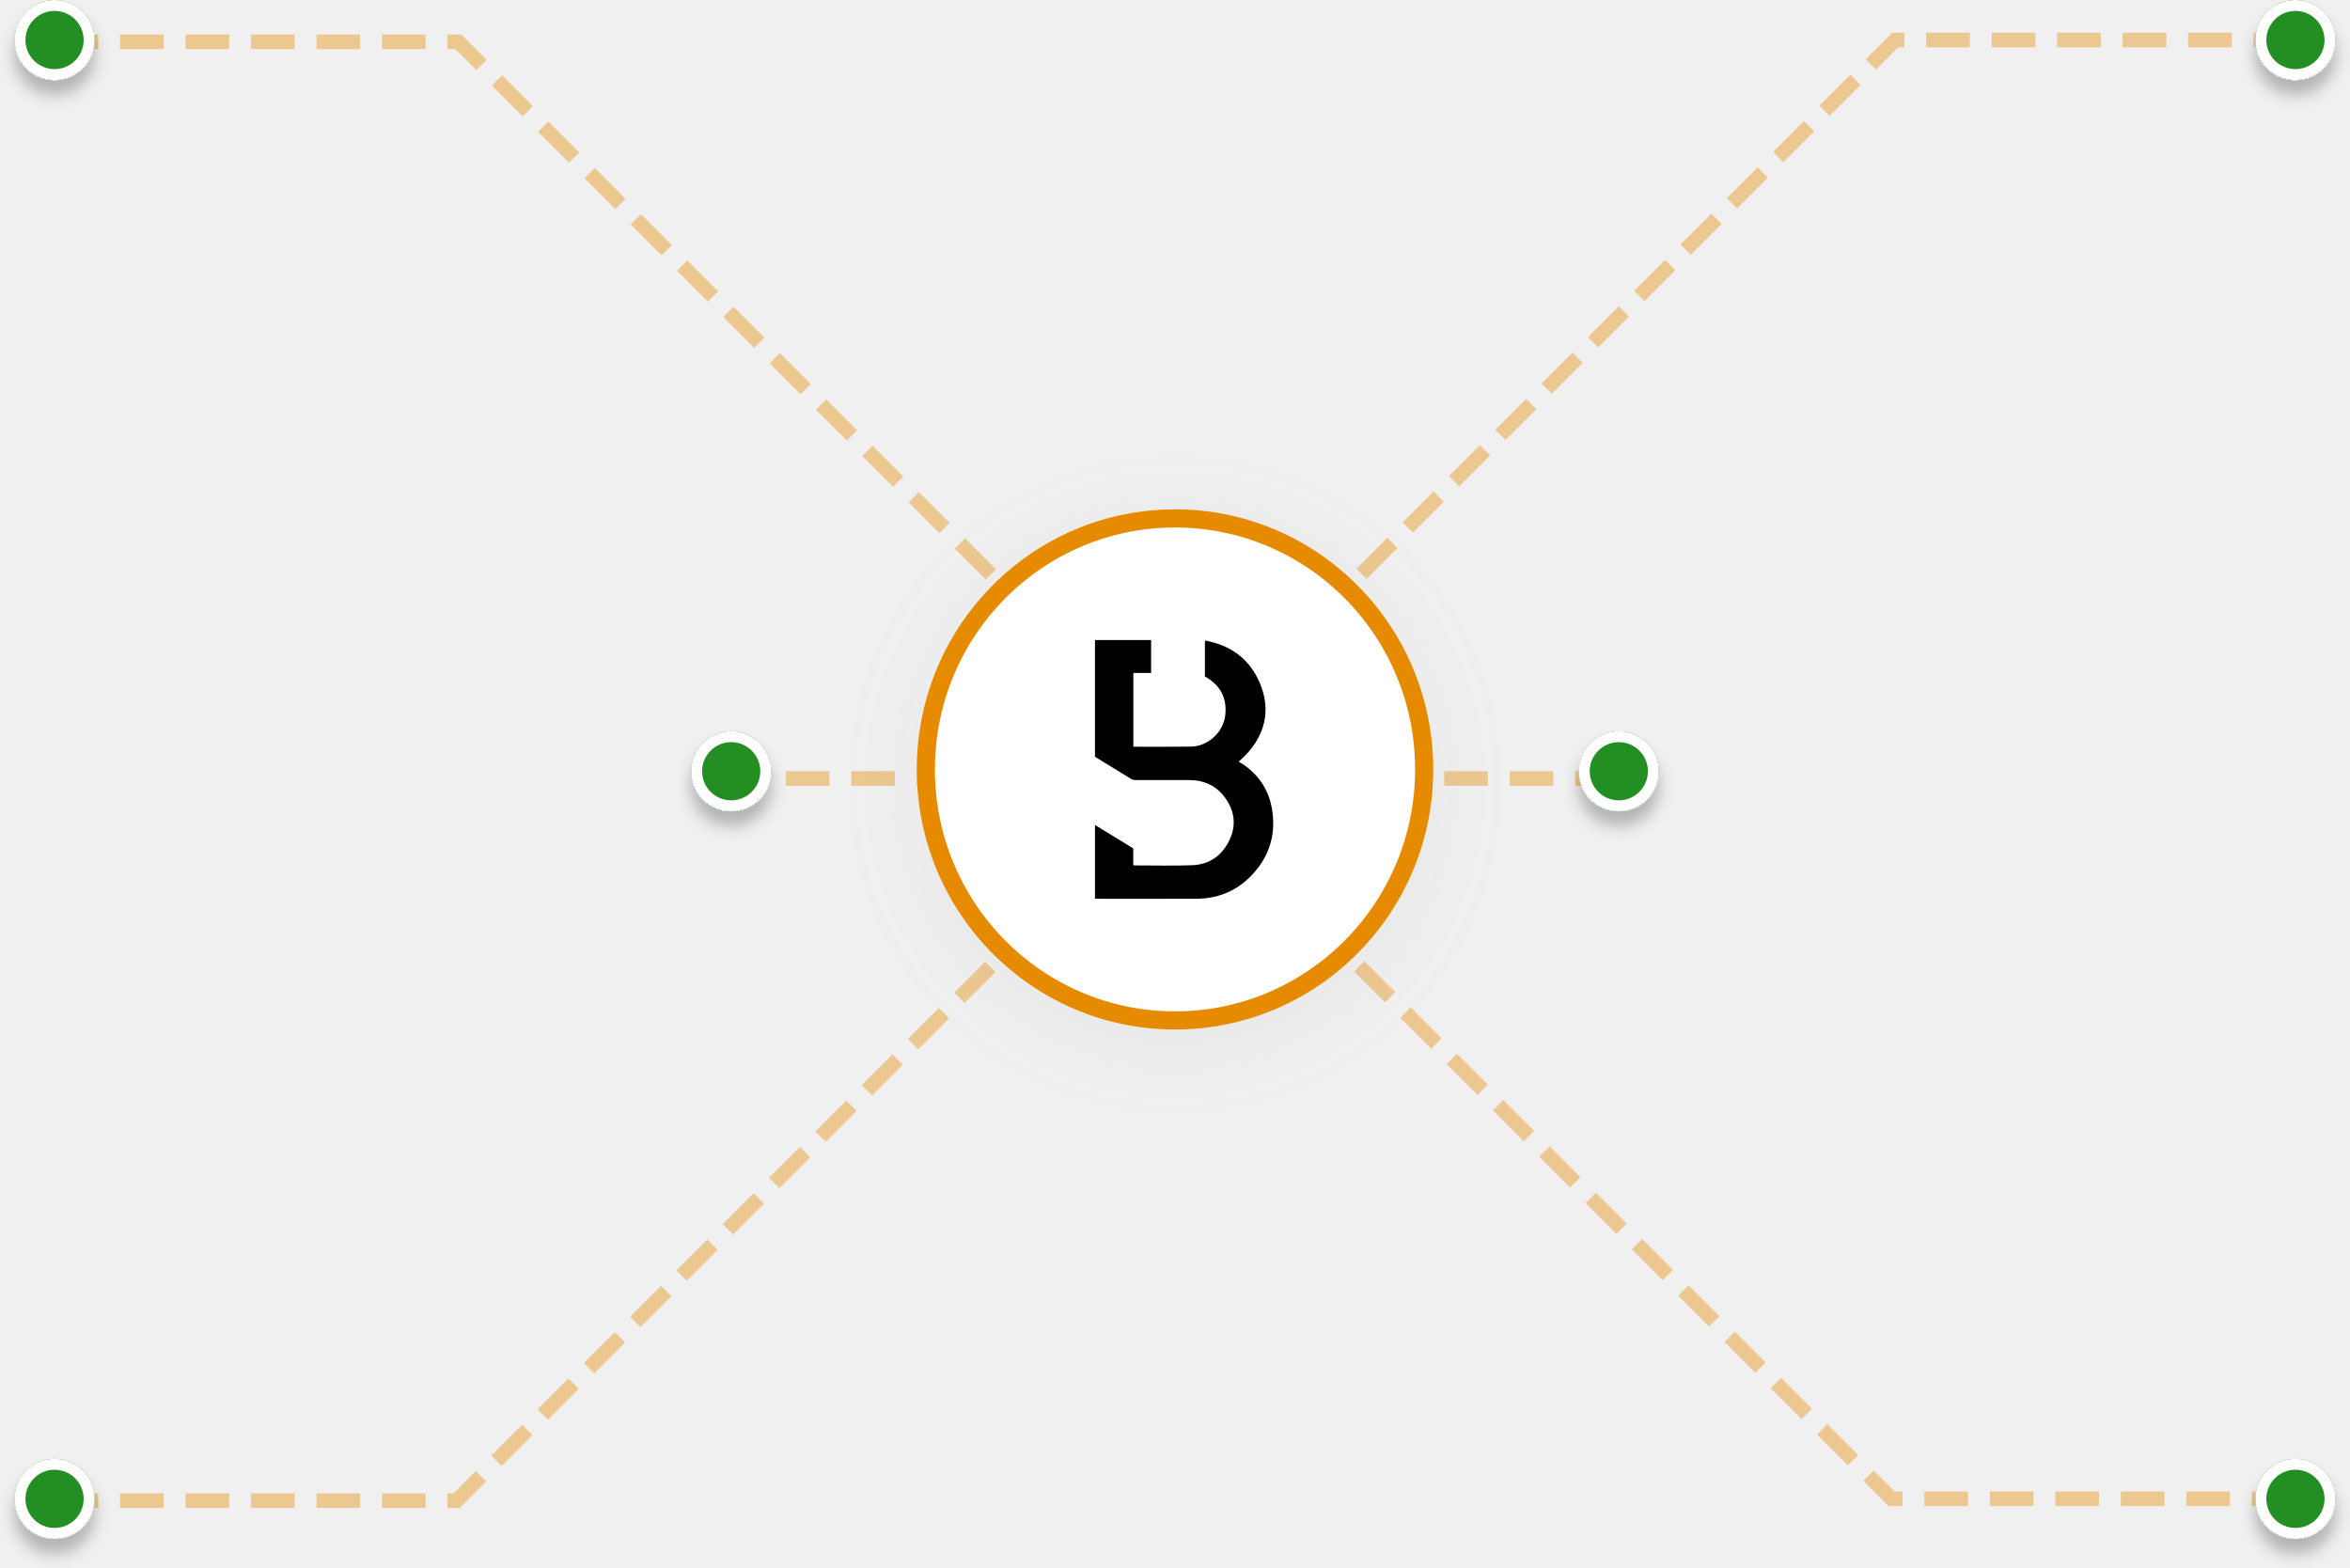
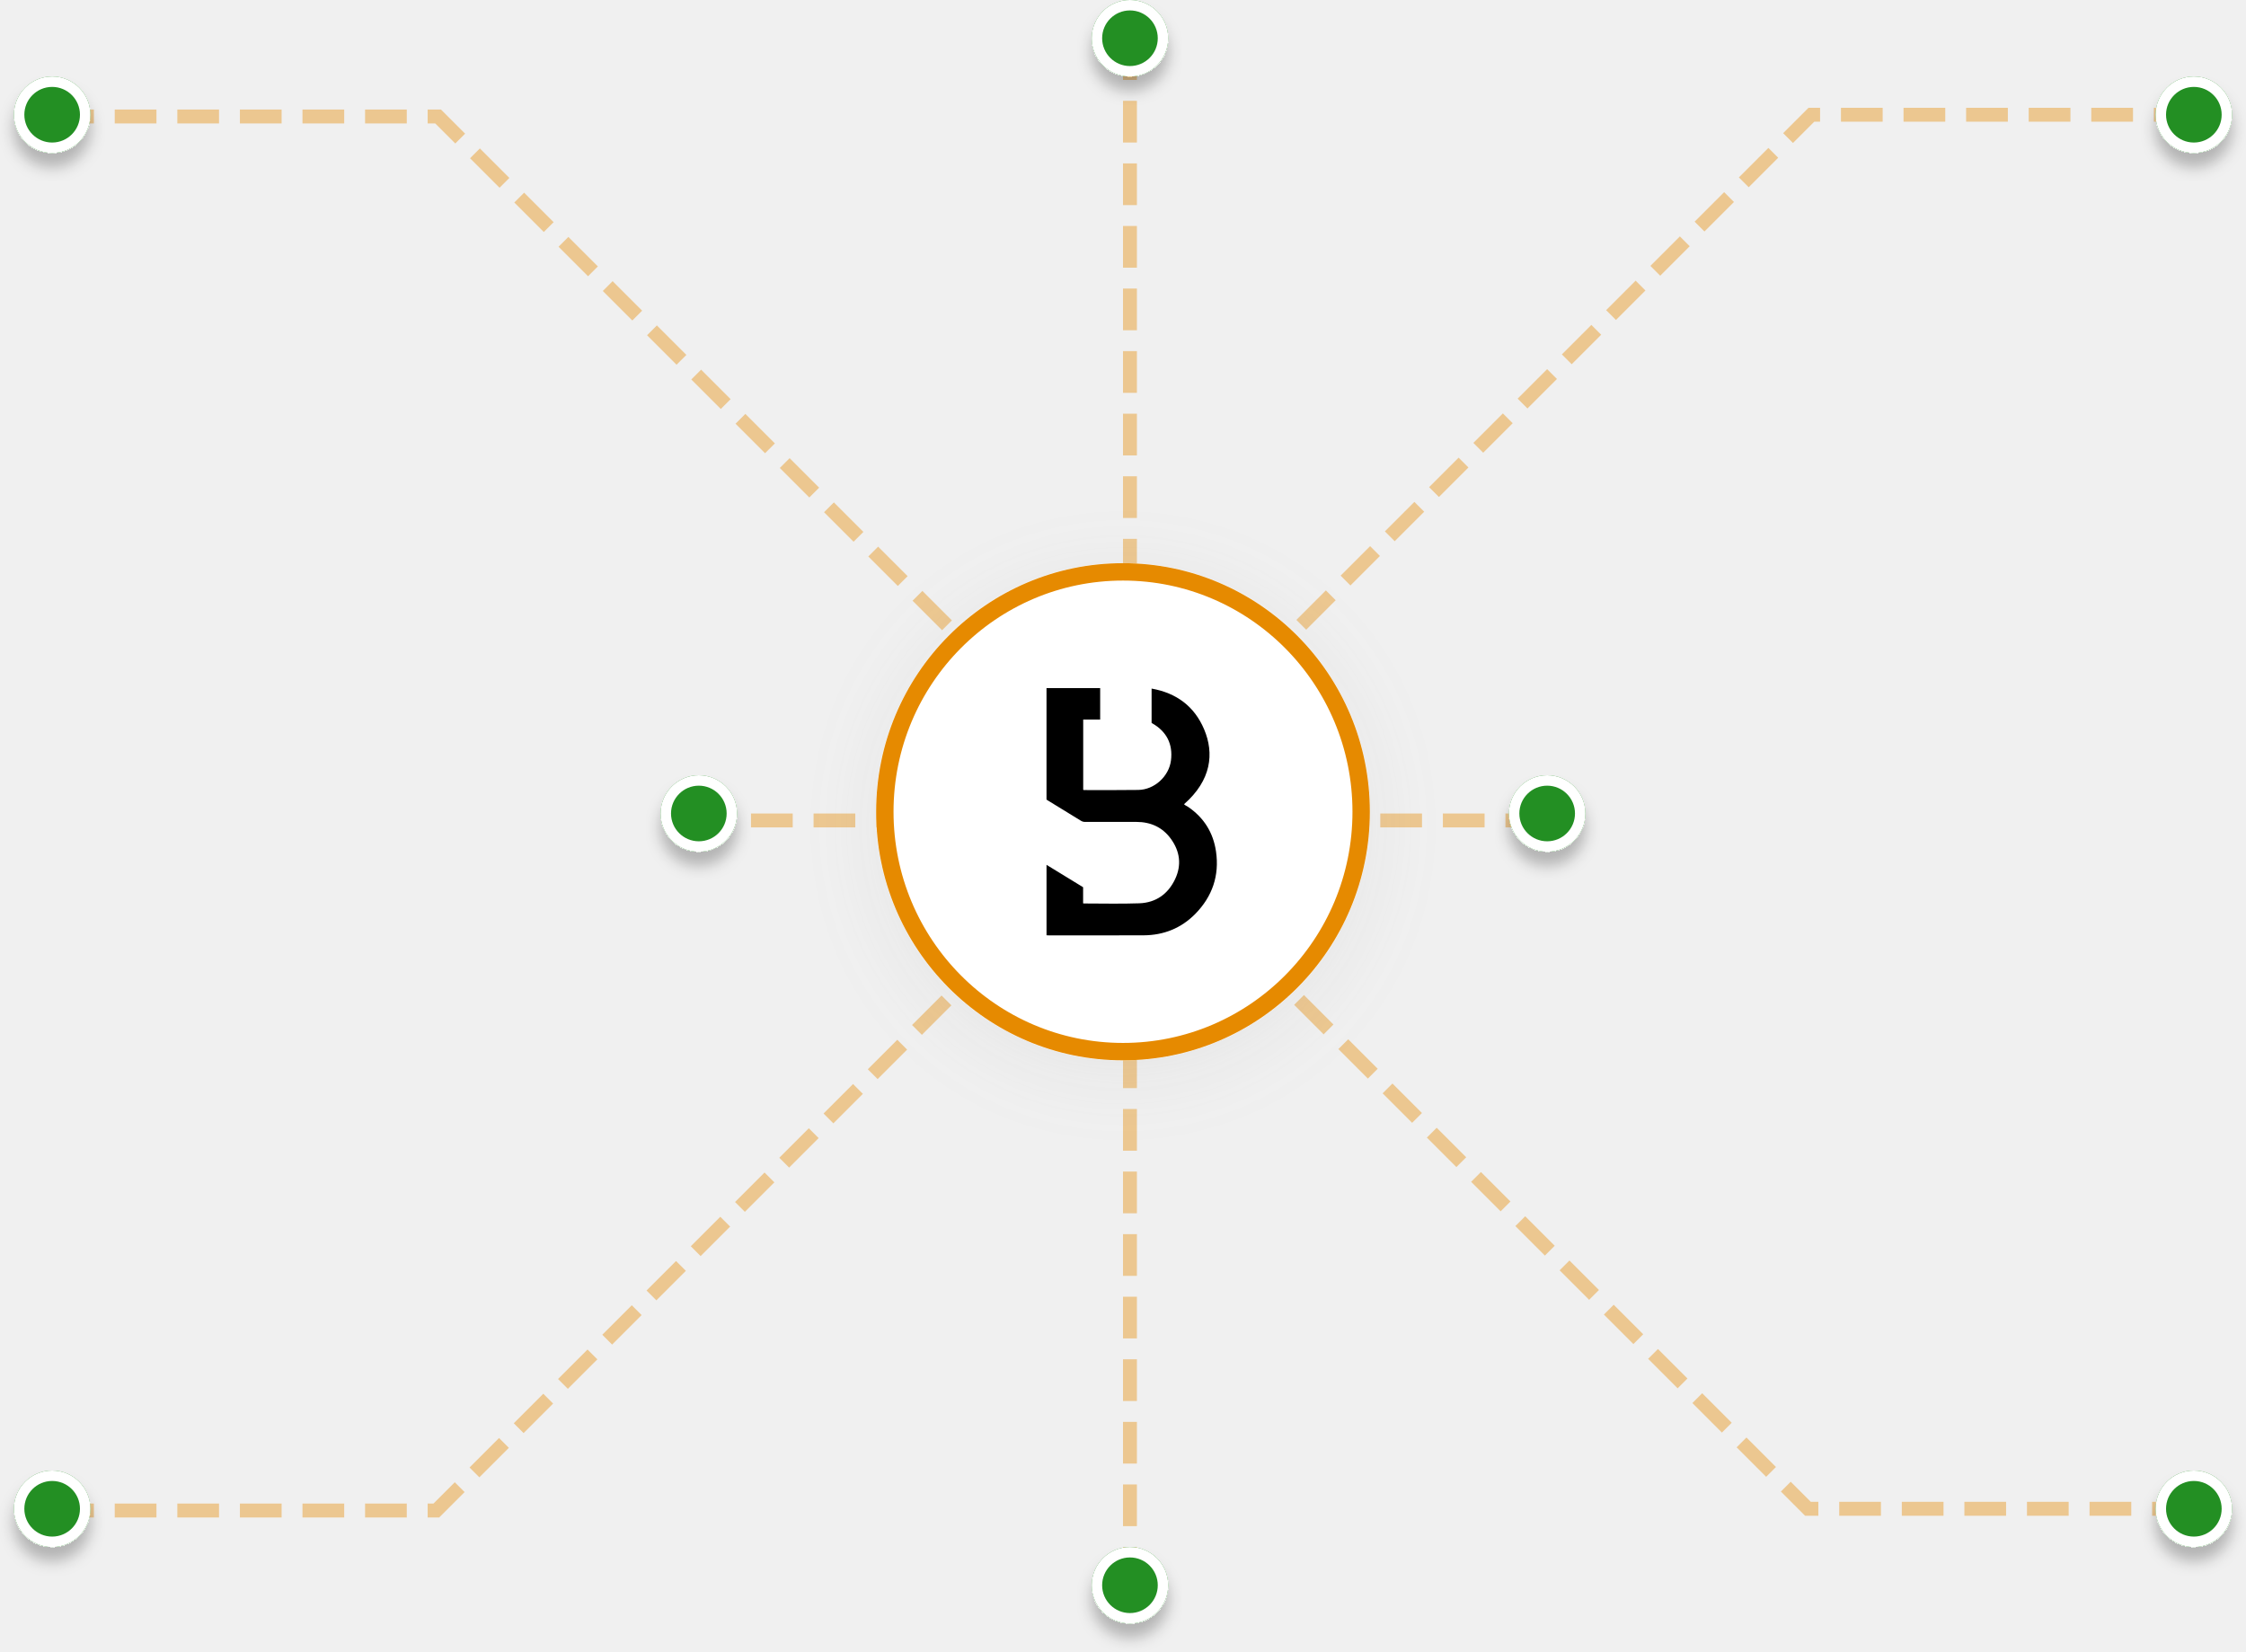
- <svg xmlns="http://www.w3.org/2000/svg" width="646" height="431" viewBox="0 0 646 431" fill="none">
-   <path d="M445 214H382" stroke="#E68A00" stroke-opacity="0.4" stroke-width="4" stroke-dasharray="12 6" />
-   <g filter="url(#filter0_d_960_489)">
-     <circle cx="445" cy="212" r="11" fill="#238F23" />
-     <circle cx="445" cy="212" r="9.5" stroke="white" stroke-width="3" />
+ <svg xmlns="http://www.w3.org/2000/svg" width="646" height="475" viewBox="0 0 646 475" fill="none">
+   <path d="M445 236H382" stroke="#E68A00" stroke-opacity="0.4" stroke-width="4" stroke-dasharray="12 6" />
+   <g filter="url(#filter0_d_1040_177)">
+     <circle cx="445" cy="234" r="11" fill="#238F23" />
+     <circle cx="445" cy="234" r="9.5" stroke="white" stroke-width="3" />
  </g>
-   <path d="M264 214H201" stroke="#E68A00" stroke-opacity="0.4" stroke-width="4" stroke-dasharray="12 6" />
-   <g filter="url(#filter1_d_960_489)">
-     <circle cx="201" cy="212" r="11" fill="#238F23" />
-     <circle cx="201" cy="212" r="9.5" stroke="white" stroke-width="3" />
+   <path d="M264 236H201" stroke="#E68A00" stroke-opacity="0.4" stroke-width="4" stroke-dasharray="12 6" />
+   <g filter="url(#filter1_d_1040_177)">
+     <circle cx="201" cy="234" r="11" fill="#238F23" />
+     <circle cx="201" cy="234" r="9.5" stroke="white" stroke-width="3" />
  </g>
-   <path d="M631 412H520L362 254" stroke="#E68A00" stroke-opacity="0.4" stroke-width="4" stroke-dasharray="12 6" />
-   <g filter="url(#filter2_d_960_489)">
-     <circle cx="631" cy="412" r="11" fill="#238F23" />
-     <circle cx="631" cy="412" r="9.5" stroke="white" stroke-width="3" />
+   <line x1="325" y1="11" x2="325" y2="184" stroke="#E68A00" stroke-opacity="0.4" stroke-width="4" stroke-dasharray="12 6" />
+   <line x1="325" y1="283" x2="325" y2="456" stroke="#E68A00" stroke-opacity="0.4" stroke-width="4" stroke-dasharray="12 6" />
+   <path d="M631 434H520L362 276" stroke="#E68A00" stroke-opacity="0.4" stroke-width="4" stroke-dasharray="12 6" />
+   <g filter="url(#filter2_d_1040_177)">
+     <circle cx="631" cy="434" r="11" fill="#238F23" />
+     <circle cx="631" cy="434" r="9.5" stroke="white" stroke-width="3" />
  </g>
-   <path d="M15 412.5H125.5L282.5 255.5" stroke="#E68A00" stroke-opacity="0.4" stroke-width="4" stroke-dasharray="12 6" />
-   <g filter="url(#filter3_d_960_489)">
-     <circle cx="15" cy="412" r="11" fill="#238F23" />
-     <circle cx="15" cy="412" r="9.5" stroke="white" stroke-width="3" />
+   <g filter="url(#filter3_d_1040_177)">
+     <circle cx="325" cy="456" r="11" fill="#238F23" />
+     <circle cx="325" cy="456" r="9.5" stroke="white" stroke-width="3" />
  </g>
-   <path d="M631.5 11H521L364 168" stroke="#E68A00" stroke-opacity="0.4" stroke-width="4" stroke-dasharray="12 6" />
-   <g filter="url(#filter4_d_960_489)">
-     <circle cx="631" cy="11" r="11" fill="#238F23" />
-     <circle cx="631" cy="11" r="9.5" stroke="white" stroke-width="3" />
+   <g filter="url(#filter4_d_1040_177)">
+     <circle cx="325" cy="11" r="11" fill="#238F23" />
+     <circle cx="325" cy="11" r="9.5" stroke="white" stroke-width="3" />
  </g>
-   <path d="M15 11.5H126L284 169.5" stroke="#E68A00" stroke-opacity="0.4" stroke-width="4" stroke-dasharray="12 6" />
-   <g filter="url(#filter5_d_960_489)">
-     <circle cx="15" cy="11" r="11" fill="#238F23" />
-     <circle cx="15" cy="11" r="9.5" stroke="white" stroke-width="3" />
+   <path d="M15 434.5H125.5L282.5 277.5" stroke="#E68A00" stroke-opacity="0.4" stroke-width="4" stroke-dasharray="12 6" />
+   <g filter="url(#filter5_d_1040_177)">
+     <circle cx="15" cy="434" r="11" fill="#238F23" />
+     <circle cx="15" cy="434" r="9.5" stroke="white" stroke-width="3" />
  </g>
-   <g filter="url(#filter6_d_960_489)">
-     <ellipse cx="323" cy="211.5" rx="71" ry="71.5" fill="white" />
-     <path d="M391.5 211.5C391.5 249.624 360.815 280.5 323 280.5C285.185 280.5 254.5 249.624 254.5 211.5C254.5 173.376 285.185 142.5 323 142.5C360.815 142.5 391.5 173.376 391.5 211.5Z" stroke="#E68A00" stroke-width="5" />
+   <path d="M631.5 33H521L364 190" stroke="#E68A00" stroke-opacity="0.4" stroke-width="4" stroke-dasharray="12 6" />
+   <g filter="url(#filter6_d_1040_177)">
+     <circle cx="631" cy="33" r="11" fill="#238F23" />
+     <circle cx="631" cy="33" r="9.5" stroke="white" stroke-width="3" />
  </g>
-   <path d="M343.78 240.891C339.743 244.993 334.703 247.02 328.907 247.045C319.781 247.083 310.654 247.055 301.528 247.055C301.362 247.055 301.197 247.041 301.004 247.031V226.769C304.538 228.931 307.999 231.052 311.526 233.208V237.838C311.649 237.859 311.73 237.887 311.808 237.884C317.104 237.884 322.401 238.023 327.69 237.832C332.484 237.658 335.962 235.148 337.984 230.892C339.905 226.838 339.388 222.882 336.757 219.266C334.348 215.953 330.965 214.43 326.867 214.423C321.954 214.413 317.041 214.416 312.128 214.427C311.667 214.43 311.277 214.323 310.883 214.079C307.742 212.139 304.591 210.217 301.443 208.287C301.302 208.2 301.162 208.106 301 208.002V175.934H316.432V184.973H311.554V205.158C311.66 205.287 311.794 205.266 311.917 205.262C317.083 205.259 322.25 205.308 327.416 205.224C332.048 205.151 336.215 201.316 336.796 196.752C337.394 192.051 335.551 188.404 331.383 186.044C331.33 186.016 331.281 185.974 331.225 185.936V176.069C338.399 177.342 343.534 181.19 346.327 187.772C349.277 194.725 348.419 202.443 340.552 209.334C340.893 209.688 341.357 209.852 341.751 210.119C346.306 213.231 348.961 217.531 349.749 222.913C350.765 229.856 348.694 235.892 343.78 240.891Z" fill="black" />
+   <path d="M15 33.5H126L284 191.5" stroke="#E68A00" stroke-opacity="0.4" stroke-width="4" stroke-dasharray="12 6" />
+   <g filter="url(#filter7_d_1040_177)">
+     <circle cx="15" cy="33" r="11" fill="#238F23" />
+     <circle cx="15" cy="33" r="9.5" stroke="white" stroke-width="3" />
+   </g>
+   <g filter="url(#filter8_d_1040_177)">
+     <ellipse cx="323" cy="233.5" rx="71" ry="71.5" fill="white" />
+     <path d="M391.5 233.5C391.5 271.624 360.815 302.5 323 302.5C285.185 302.5 254.5 271.624 254.5 233.5C254.5 195.376 285.185 164.5 323 164.5C360.815 164.5 391.5 195.376 391.5 233.5Z" stroke="#E68A00" stroke-width="5" />
+   </g>
+   <path d="M343.78 262.891C339.743 266.993 334.703 269.02 328.907 269.045C319.781 269.083 310.654 269.055 301.528 269.055C301.362 269.055 301.197 269.041 301.004 269.031V248.769C304.538 250.931 307.999 253.052 311.526 255.208V259.838C311.649 259.859 311.73 259.887 311.808 259.884C317.104 259.884 322.401 260.023 327.69 259.832C332.484 259.658 335.962 257.148 337.984 252.892C339.905 248.838 339.388 244.882 336.757 241.266C334.348 237.953 330.965 236.43 326.867 236.423C321.954 236.413 317.041 236.416 312.128 236.427C311.667 236.43 311.277 236.323 310.883 236.079C307.742 234.139 304.591 232.217 301.443 230.287C301.302 230.2 301.162 230.106 301 230.002V197.934H316.432V206.973H311.554V227.158C311.66 227.287 311.794 227.266 311.917 227.262C317.083 227.259 322.25 227.308 327.416 227.224C332.048 227.151 336.215 223.316 336.796 218.752C337.394 214.051 335.551 210.404 331.383 208.044C331.33 208.016 331.281 207.974 331.225 207.936V198.069C338.399 199.342 343.534 203.19 346.327 209.772C349.277 216.725 348.419 224.443 340.552 231.334C340.893 231.688 341.357 231.852 341.751 232.119C346.306 235.231 348.961 239.531 349.749 244.913C350.765 251.856 348.694 257.892 343.78 262.891Z" fill="black" />
  <defs>
-     <filter id="filter0_d_960_489" x="430" y="201" width="30" height="30" filterUnits="userSpaceOnUse" color-interpolation-filters="sRGB">
+     <filter id="filter0_d_1040_177" x="430" y="223" width="30" height="30" filterUnits="userSpaceOnUse" color-interpolation-filters="sRGB">
      <feFlood flood-opacity="0" result="BackgroundImageFix" />
      <feColorMatrix in="SourceAlpha" type="matrix" values="0 0 0 0 0 0 0 0 0 0 0 0 0 0 0 0 0 0 127 0" result="hardAlpha" />
      <feOffset dy="4" />
      <feGaussianBlur stdDeviation="2" />
      <feComposite in2="hardAlpha" operator="out" />
      <feColorMatrix type="matrix" values="0 0 0 0 0 0 0 0 0 0 0 0 0 0 0 0 0 0 0.25 0" />
-       <feBlend mode="normal" in2="BackgroundImageFix" result="effect1_dropShadow_960_489" />
-       <feBlend mode="normal" in="SourceGraphic" in2="effect1_dropShadow_960_489" result="shape" />
+       <feBlend mode="normal" in2="BackgroundImageFix" result="effect1_dropShadow_1040_177" />
+       <feBlend mode="normal" in="SourceGraphic" in2="effect1_dropShadow_1040_177" result="shape" />
    </filter>
-     <filter id="filter1_d_960_489" x="186" y="201" width="30" height="30" filterUnits="userSpaceOnUse" color-interpolation-filters="sRGB">
+     <filter id="filter1_d_1040_177" x="186" y="223" width="30" height="30" filterUnits="userSpaceOnUse" color-interpolation-filters="sRGB">
      <feFlood flood-opacity="0" result="BackgroundImageFix" />
      <feColorMatrix in="SourceAlpha" type="matrix" values="0 0 0 0 0 0 0 0 0 0 0 0 0 0 0 0 0 0 127 0" result="hardAlpha" />
      <feOffset dy="4" />
      <feGaussianBlur stdDeviation="2" />
      <feComposite in2="hardAlpha" operator="out" />
      <feColorMatrix type="matrix" values="0 0 0 0 0 0 0 0 0 0 0 0 0 0 0 0 0 0 0.25 0" />
-       <feBlend mode="normal" in2="BackgroundImageFix" result="effect1_dropShadow_960_489" />
-       <feBlend mode="normal" in="SourceGraphic" in2="effect1_dropShadow_960_489" result="shape" />
+       <feBlend mode="normal" in2="BackgroundImageFix" result="effect1_dropShadow_1040_177" />
+       <feBlend mode="normal" in="SourceGraphic" in2="effect1_dropShadow_1040_177" result="shape" />
    </filter>
-     <filter id="filter2_d_960_489" x="616" y="401" width="30" height="30" filterUnits="userSpaceOnUse" color-interpolation-filters="sRGB">
+     <filter id="filter2_d_1040_177" x="616" y="423" width="30" height="30" filterUnits="userSpaceOnUse" color-interpolation-filters="sRGB">
      <feFlood flood-opacity="0" result="BackgroundImageFix" />
      <feColorMatrix in="SourceAlpha" type="matrix" values="0 0 0 0 0 0 0 0 0 0 0 0 0 0 0 0 0 0 127 0" result="hardAlpha" />
      <feOffset dy="4" />
      <feGaussianBlur stdDeviation="2" />
      <feComposite in2="hardAlpha" operator="out" />
      <feColorMatrix type="matrix" values="0 0 0 0 0 0 0 0 0 0 0 0 0 0 0 0 0 0 0.25 0" />
-       <feBlend mode="normal" in2="BackgroundImageFix" result="effect1_dropShadow_960_489" />
-       <feBlend mode="normal" in="SourceGraphic" in2="effect1_dropShadow_960_489" result="shape" />
+       <feBlend mode="normal" in2="BackgroundImageFix" result="effect1_dropShadow_1040_177" />
+       <feBlend mode="normal" in="SourceGraphic" in2="effect1_dropShadow_1040_177" result="shape" />
    </filter>
-     <filter id="filter3_d_960_489" x="0" y="401" width="30" height="30" filterUnits="userSpaceOnUse" color-interpolation-filters="sRGB">
+     <filter id="filter3_d_1040_177" x="310" y="445" width="30" height="30" filterUnits="userSpaceOnUse" color-interpolation-filters="sRGB">
      <feFlood flood-opacity="0" result="BackgroundImageFix" />
      <feColorMatrix in="SourceAlpha" type="matrix" values="0 0 0 0 0 0 0 0 0 0 0 0 0 0 0 0 0 0 127 0" result="hardAlpha" />
      <feOffset dy="4" />
      <feGaussianBlur stdDeviation="2" />
      <feComposite in2="hardAlpha" operator="out" />
      <feColorMatrix type="matrix" values="0 0 0 0 0 0 0 0 0 0 0 0 0 0 0 0 0 0 0.25 0" />
-       <feBlend mode="normal" in2="BackgroundImageFix" result="effect1_dropShadow_960_489" />
-       <feBlend mode="normal" in="SourceGraphic" in2="effect1_dropShadow_960_489" result="shape" />
+       <feBlend mode="normal" in2="BackgroundImageFix" result="effect1_dropShadow_1040_177" />
+       <feBlend mode="normal" in="SourceGraphic" in2="effect1_dropShadow_1040_177" result="shape" />
    </filter>
-     <filter id="filter4_d_960_489" x="616" y="0" width="30" height="30" filterUnits="userSpaceOnUse" color-interpolation-filters="sRGB">
+     <filter id="filter4_d_1040_177" x="310" y="0" width="30" height="30" filterUnits="userSpaceOnUse" color-interpolation-filters="sRGB">
      <feFlood flood-opacity="0" result="BackgroundImageFix" />
      <feColorMatrix in="SourceAlpha" type="matrix" values="0 0 0 0 0 0 0 0 0 0 0 0 0 0 0 0 0 0 127 0" result="hardAlpha" />
      <feOffset dy="4" />
      <feGaussianBlur stdDeviation="2" />
      <feComposite in2="hardAlpha" operator="out" />
      <feColorMatrix type="matrix" values="0 0 0 0 0 0 0 0 0 0 0 0 0 0 0 0 0 0 0.25 0" />
-       <feBlend mode="normal" in2="BackgroundImageFix" result="effect1_dropShadow_960_489" />
-       <feBlend mode="normal" in="SourceGraphic" in2="effect1_dropShadow_960_489" result="shape" />
+       <feBlend mode="normal" in2="BackgroundImageFix" result="effect1_dropShadow_1040_177" />
+       <feBlend mode="normal" in="SourceGraphic" in2="effect1_dropShadow_1040_177" result="shape" />
    </filter>
-     <filter id="filter5_d_960_489" x="0" y="0" width="30" height="30" filterUnits="userSpaceOnUse" color-interpolation-filters="sRGB">
+     <filter id="filter5_d_1040_177" x="0" y="423" width="30" height="30" filterUnits="userSpaceOnUse" color-interpolation-filters="sRGB">
      <feFlood flood-opacity="0" result="BackgroundImageFix" />
      <feColorMatrix in="SourceAlpha" type="matrix" values="0 0 0 0 0 0 0 0 0 0 0 0 0 0 0 0 0 0 127 0" result="hardAlpha" />
      <feOffset dy="4" />
      <feGaussianBlur stdDeviation="2" />
      <feComposite in2="hardAlpha" operator="out" />
      <feColorMatrix type="matrix" values="0 0 0 0 0 0 0 0 0 0 0 0 0 0 0 0 0 0 0.25 0" />
-       <feBlend mode="normal" in2="BackgroundImageFix" result="effect1_dropShadow_960_489" />
-       <feBlend mode="normal" in="SourceGraphic" in2="effect1_dropShadow_960_489" result="shape" />
+       <feBlend mode="normal" in2="BackgroundImageFix" result="effect1_dropShadow_1040_177" />
+       <feBlend mode="normal" in="SourceGraphic" in2="effect1_dropShadow_1040_177" result="shape" />
    </filter>
-     <filter id="filter6_d_960_489" x="232" y="124" width="182" height="183" filterUnits="userSpaceOnUse" color-interpolation-filters="sRGB">
+     <filter id="filter6_d_1040_177" x="616" y="22" width="30" height="30" filterUnits="userSpaceOnUse" color-interpolation-filters="sRGB">
+       <feFlood flood-opacity="0" result="BackgroundImageFix" />
+       <feColorMatrix in="SourceAlpha" type="matrix" values="0 0 0 0 0 0 0 0 0 0 0 0 0 0 0 0 0 0 127 0" result="hardAlpha" />
+       <feOffset dy="4" />
+       <feGaussianBlur stdDeviation="2" />
+       <feComposite in2="hardAlpha" operator="out" />
+       <feColorMatrix type="matrix" values="0 0 0 0 0 0 0 0 0 0 0 0 0 0 0 0 0 0 0.25 0" />
+       <feBlend mode="normal" in2="BackgroundImageFix" result="effect1_dropShadow_1040_177" />
+       <feBlend mode="normal" in="SourceGraphic" in2="effect1_dropShadow_1040_177" result="shape" />
+     </filter>
+     <filter id="filter7_d_1040_177" x="0" y="22" width="30" height="30" filterUnits="userSpaceOnUse" color-interpolation-filters="sRGB">
+       <feFlood flood-opacity="0" result="BackgroundImageFix" />
+       <feColorMatrix in="SourceAlpha" type="matrix" values="0 0 0 0 0 0 0 0 0 0 0 0 0 0 0 0 0 0 127 0" result="hardAlpha" />
+       <feOffset dy="4" />
+       <feGaussianBlur stdDeviation="2" />
+       <feComposite in2="hardAlpha" operator="out" />
+       <feColorMatrix type="matrix" values="0 0 0 0 0 0 0 0 0 0 0 0 0 0 0 0 0 0 0.25 0" />
+       <feBlend mode="normal" in2="BackgroundImageFix" result="effect1_dropShadow_1040_177" />
+       <feBlend mode="normal" in="SourceGraphic" in2="effect1_dropShadow_1040_177" result="shape" />
+     </filter>
+     <filter id="filter8_d_1040_177" x="232" y="146" width="182" height="183" filterUnits="userSpaceOnUse" color-interpolation-filters="sRGB">
      <feFlood flood-opacity="0" result="BackgroundImageFix" />
      <feColorMatrix in="SourceAlpha" type="matrix" values="0 0 0 0 0 0 0 0 0 0 0 0 0 0 0 0 0 0 127 0" result="hardAlpha" />
      <feOffset dy="4" />
      <feGaussianBlur stdDeviation="10" />
      <feComposite in2="hardAlpha" operator="out" />
      <feColorMatrix type="matrix" values="0 0 0 0 0.541 0 0 0 0 0.541 0 0 0 0 0.541 0 0 0 0.1 0" />
-       <feBlend mode="normal" in2="BackgroundImageFix" result="effect1_dropShadow_960_489" />
-       <feBlend mode="normal" in="SourceGraphic" in2="effect1_dropShadow_960_489" result="shape" />
+       <feBlend mode="normal" in2="BackgroundImageFix" result="effect1_dropShadow_1040_177" />
+       <feBlend mode="normal" in="SourceGraphic" in2="effect1_dropShadow_1040_177" result="shape" />
    </filter>
  </defs>
</svg>
